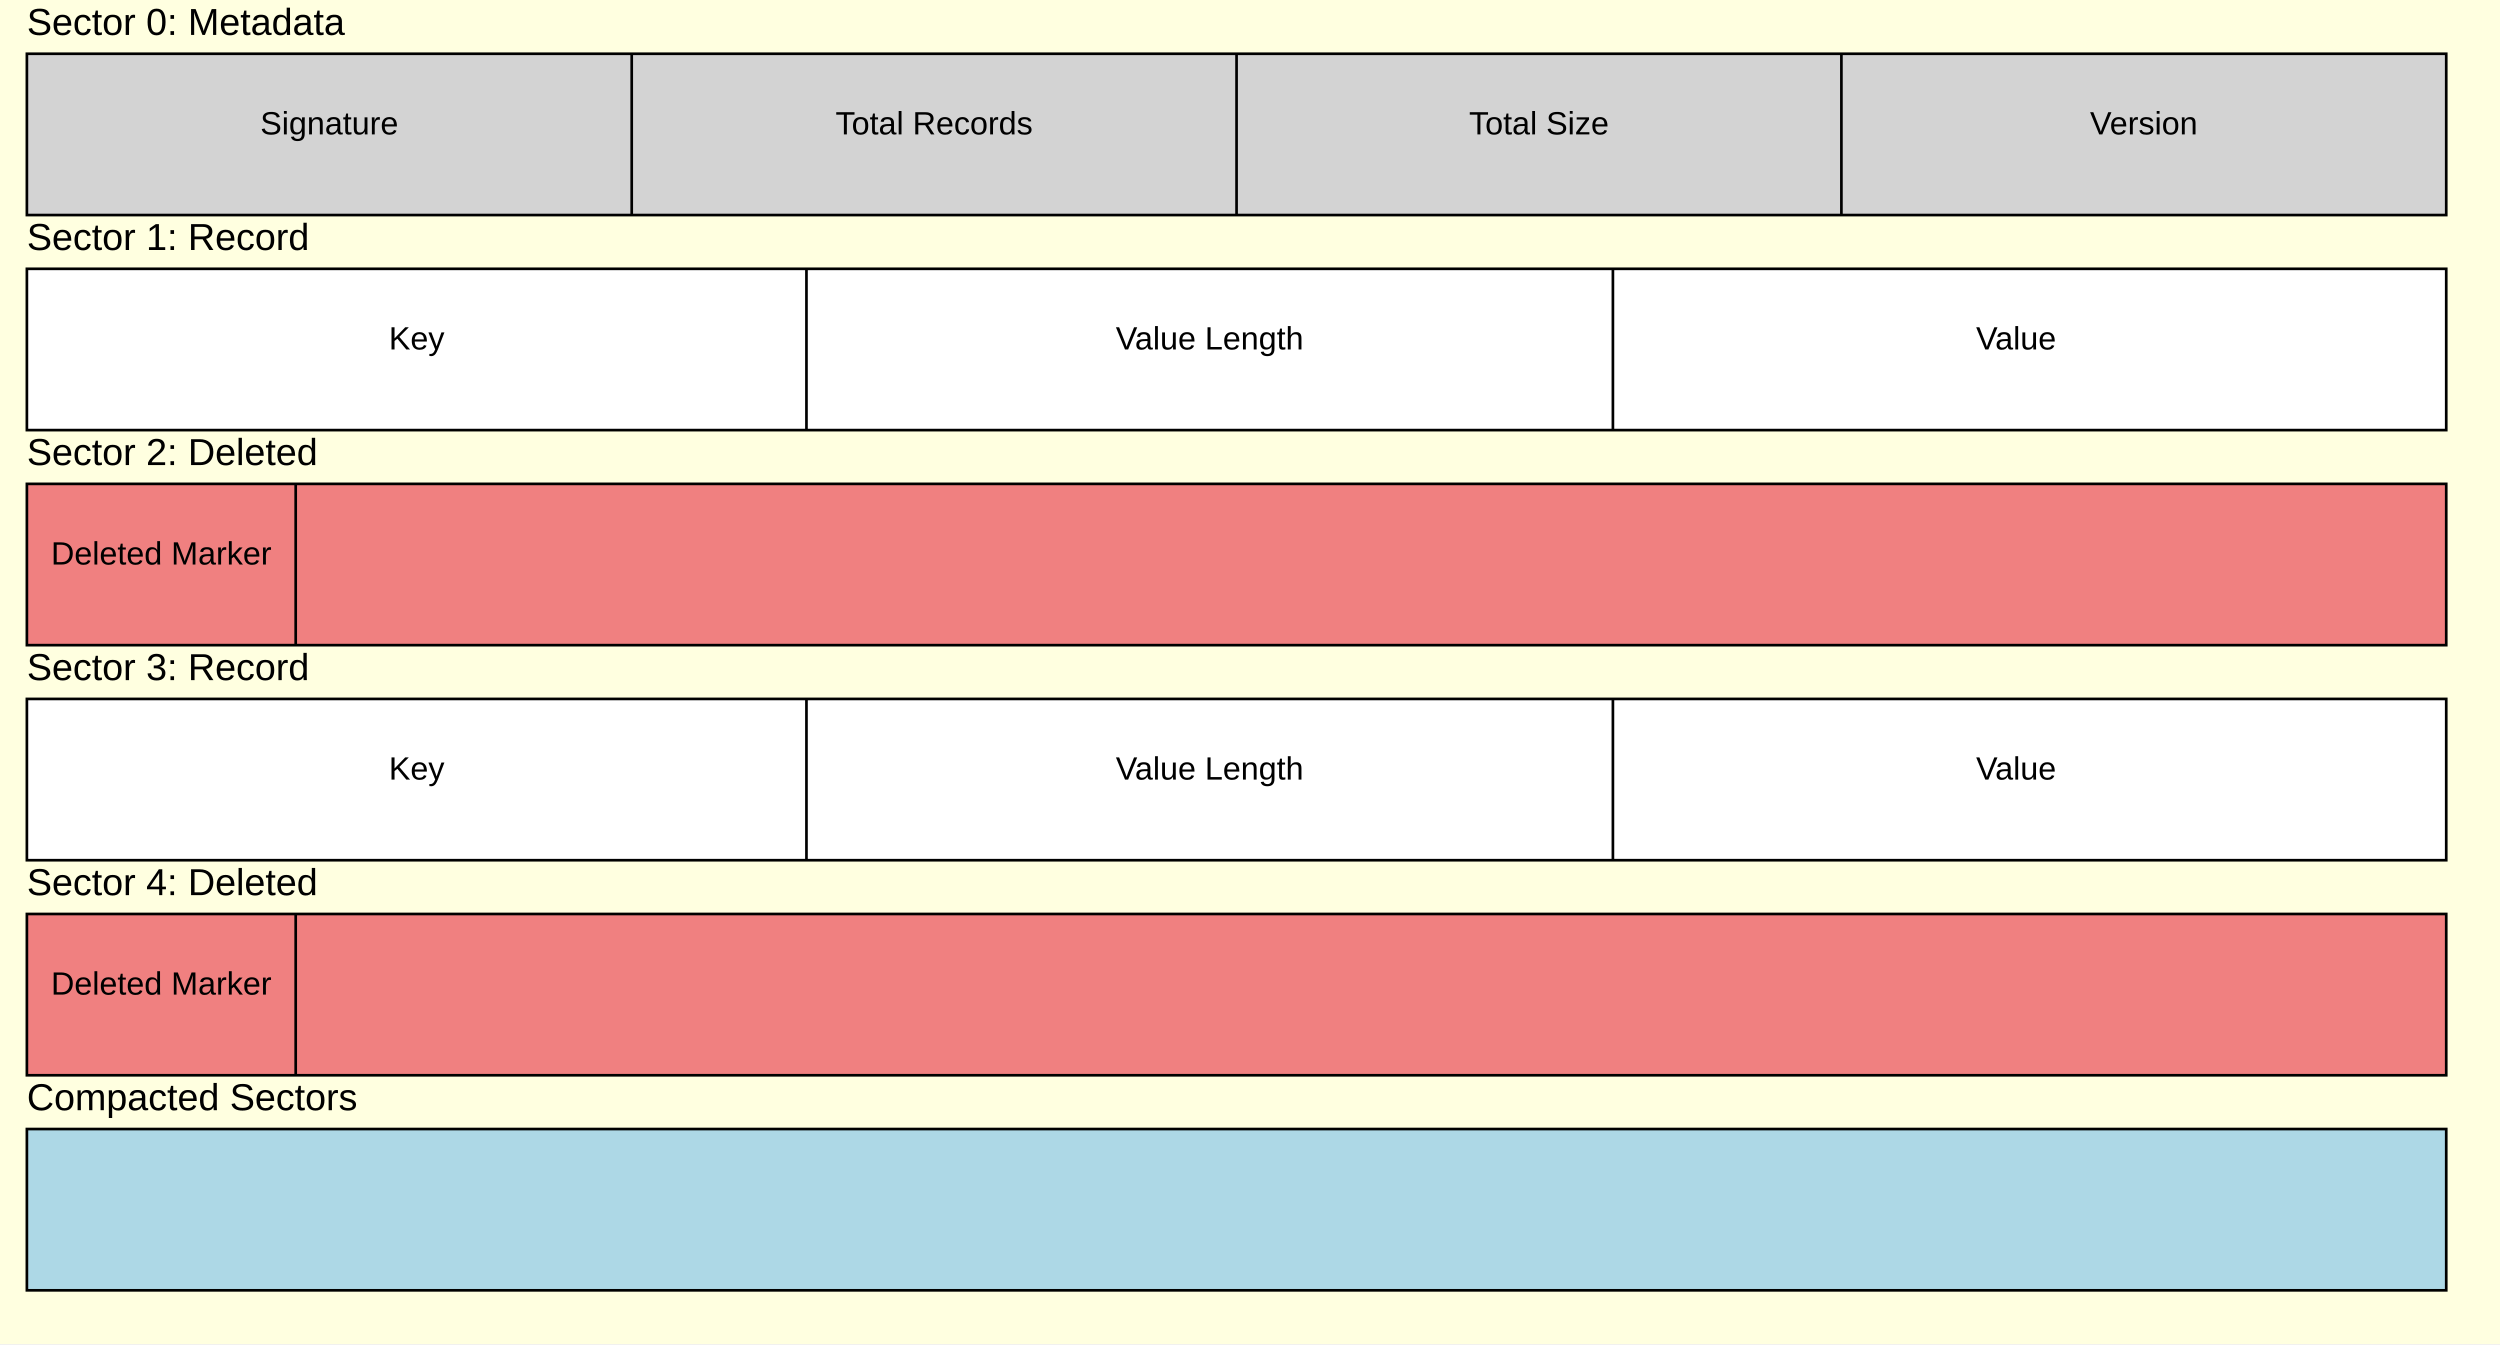
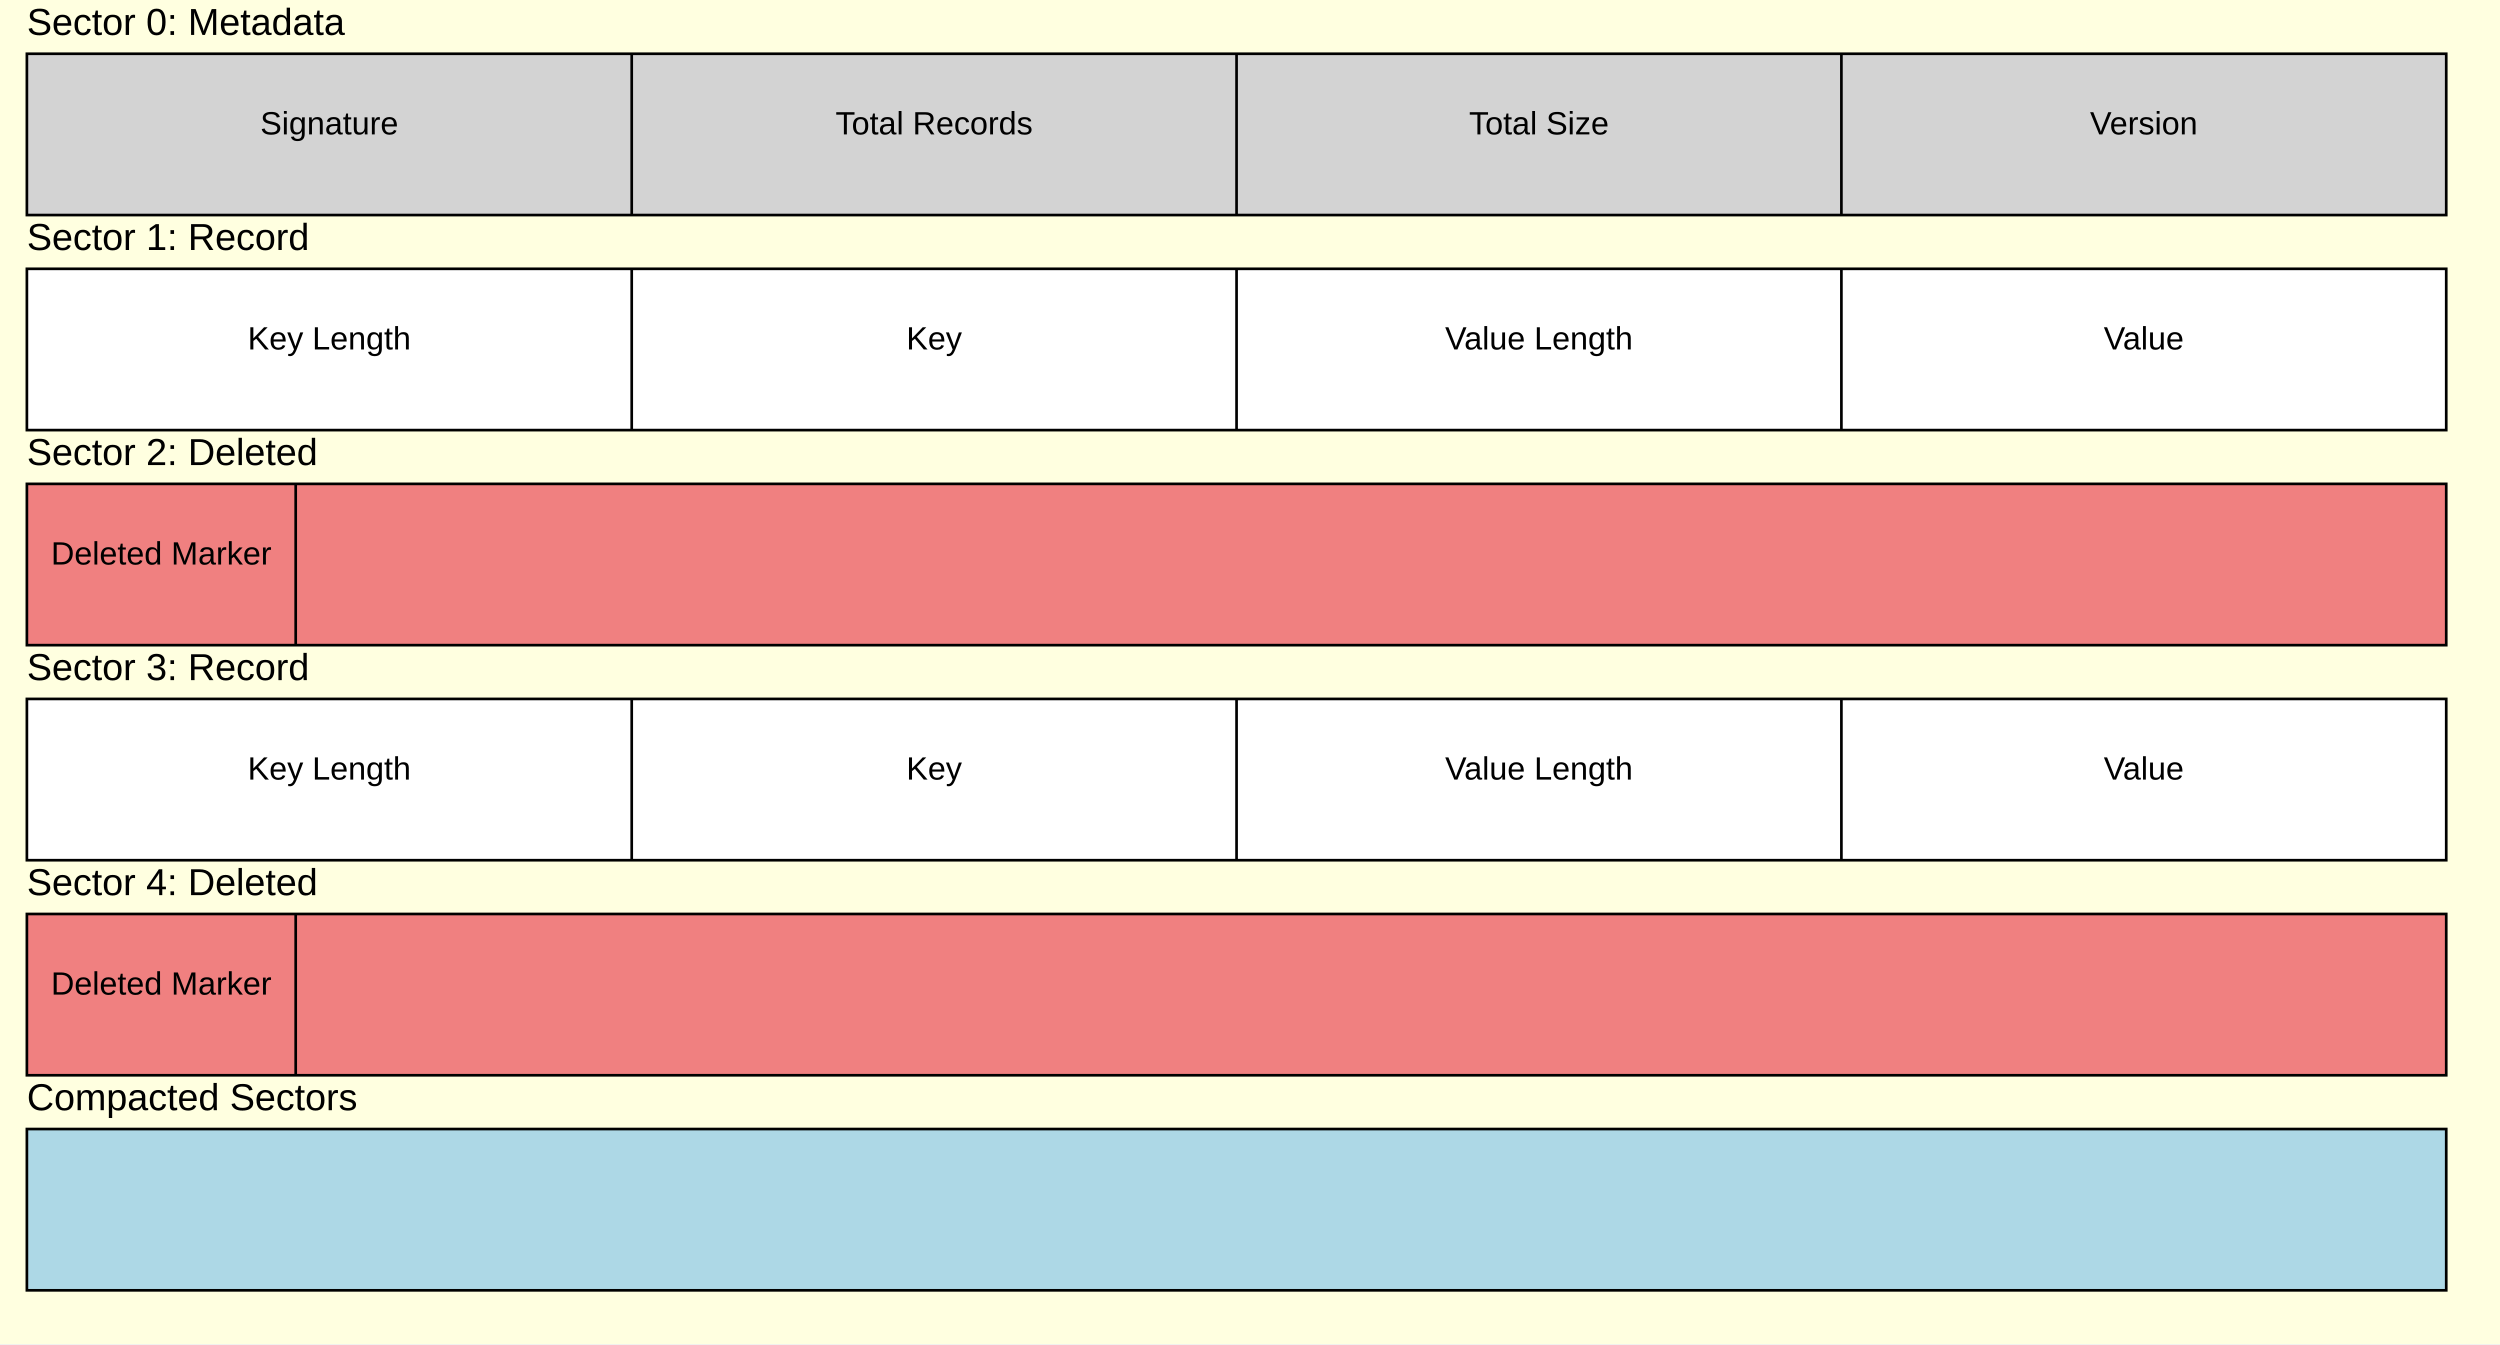
<svg xmlns="http://www.w3.org/2000/svg" width="930" height="500">
  <rect x="0" y="0" width="1000" height="500" style="fill:lightyellow;" />
  <rect x="10" y="20" width="900" height="60" style="fill:lightgray;stroke:black;stroke-width:1" />
  <text x="10" y="13" font-family="Arial" font-size="14" text-anchor="start" alignment-baseline="middle">Sector 0: Metadata</text>
  <line x1="235" y1="20" x2="235" y2="80" style="stroke:black;stroke-width:1" />
  <line x1="460" y1="20" x2="460" y2="80" style="stroke:black;stroke-width:1" />
  <line x1="685" y1="20" x2="685" y2="80" style="stroke:black;stroke-width:1" />
  <text x="122.5" y="50" font-family="Arial" font-size="12" text-anchor="middle" alignment-baseline="middle">Signature</text>
  <text x="347.5" y="50" font-family="Arial" font-size="12" text-anchor="middle" alignment-baseline="middle">Total Records</text>
  <text x="572.5" y="50" font-family="Arial" font-size="12" text-anchor="middle" alignment-baseline="middle">Total Size</text>
  <text x="797.5" y="50" font-family="Arial" font-size="12" text-anchor="middle" alignment-baseline="middle">Version</text>
  <rect x="10" y="100" width="900" height="60" style="fill:white;stroke:black;stroke-width:1" />
  <text x="10" y="93" font-family="Arial" font-size="14" text-anchor="start" alignment-baseline="middle">Sector 1: Record</text>
-   <line x1="300" y1="100" x2="300" y2="160" style="stroke:black;stroke-width:1" />
-   <line x1="600" y1="100" x2="600" y2="160" style="stroke:black;stroke-width:1" />
-   <text x="155" y="130" font-family="Arial" font-size="12" text-anchor="middle" alignment-baseline="middle">Key</text>
-   <text x="450" y="130" font-family="Arial" font-size="12" text-anchor="middle" alignment-baseline="middle">Value Length</text>
-   <text x="750" y="130" font-family="Arial" font-size="12" text-anchor="middle" alignment-baseline="middle">Value</text>
+   <line x1="235" y1="100" x2="235" y2="160" style="stroke:black;stroke-width:1" />
+   <line x1="460" y1="100" x2="460" y2="160" style="stroke:black;stroke-width:1" />
+   <line x1="685" y1="100" x2="685" y2="160" style="stroke:black;stroke-width:1" />
+   <text x="122.5" y="130" font-family="Arial" font-size="12" text-anchor="middle" alignment-baseline="middle">Key Length</text>
+   <text x="347.5" y="130" font-family="Arial" font-size="12" text-anchor="middle" alignment-baseline="middle">Key</text>
+   <text x="572.5" y="130" font-family="Arial" font-size="12" text-anchor="middle" alignment-baseline="middle">Value Length</text>
+   <text x="797.5" y="130" font-family="Arial" font-size="12" text-anchor="middle" alignment-baseline="middle">Value</text>
  <rect x="10" y="180" width="900" height="60" style="fill:lightcoral;stroke:black;stroke-width:1" />
  <text x="10" y="173" font-family="Arial" font-size="14" text-anchor="start" alignment-baseline="middle">Sector 2: Deleted</text>
  <line x1="110" y1="180" x2="110" y2="240" style="stroke:black;stroke-width:1" />
  <text x="60" y="210" font-family="Arial" font-size="12" text-anchor="middle" alignment-baseline="middle">Deleted Marker</text>
  <rect x="10" y="260" width="900" height="60" style="fill:white;stroke:black;stroke-width:1" />
  <text x="10" y="253" font-family="Arial" font-size="14" text-anchor="start" alignment-baseline="middle">Sector 3: Record</text>
-   <line x1="300" y1="260" x2="300" y2="320" style="stroke:black;stroke-width:1" />
-   <line x1="600" y1="260" x2="600" y2="320" style="stroke:black;stroke-width:1" />
-   <text x="155" y="290" font-family="Arial" font-size="12" text-anchor="middle" alignment-baseline="middle">Key</text>
-   <text x="450" y="290" font-family="Arial" font-size="12" text-anchor="middle" alignment-baseline="middle">Value Length</text>
-   <text x="750" y="290" font-family="Arial" font-size="12" text-anchor="middle" alignment-baseline="middle">Value</text>
+   <line x1="235" y1="260" x2="235" y2="320" style="stroke:black;stroke-width:1" />
+   <line x1="460" y1="260" x2="460" y2="320" style="stroke:black;stroke-width:1" />
+   <line x1="685" y1="260" x2="685" y2="320" style="stroke:black;stroke-width:1" />
+   <text x="122.5" y="290" font-family="Arial" font-size="12" text-anchor="middle" alignment-baseline="middle">Key Length</text>
+   <text x="347.5" y="290" font-family="Arial" font-size="12" text-anchor="middle" alignment-baseline="middle">Key</text>
+   <text x="572.5" y="290" font-family="Arial" font-size="12" text-anchor="middle" alignment-baseline="middle">Value Length</text>
+   <text x="797.5" y="290" font-family="Arial" font-size="12" text-anchor="middle" alignment-baseline="middle">Value</text>
  <rect x="10" y="340" width="900" height="60" style="fill:lightcoral;stroke:black;stroke-width:1" />
  <text x="10" y="333" font-family="Arial" font-size="14" text-anchor="start" alignment-baseline="middle">Sector 4: Deleted</text>
  <line x1="110" y1="340" x2="110" y2="400" style="stroke:black;stroke-width:1" />
  <text x="60" y="370" font-family="Arial" font-size="12" text-anchor="middle" alignment-baseline="middle">Deleted Marker</text>
  <rect x="10" y="420" width="900" height="60" style="fill:lightblue;stroke:black;stroke-width:1" />
  <text x="10" y="413" font-family="Arial" font-size="14" text-anchor="start" alignment-baseline="middle">Compacted Sectors</text>
</svg>
